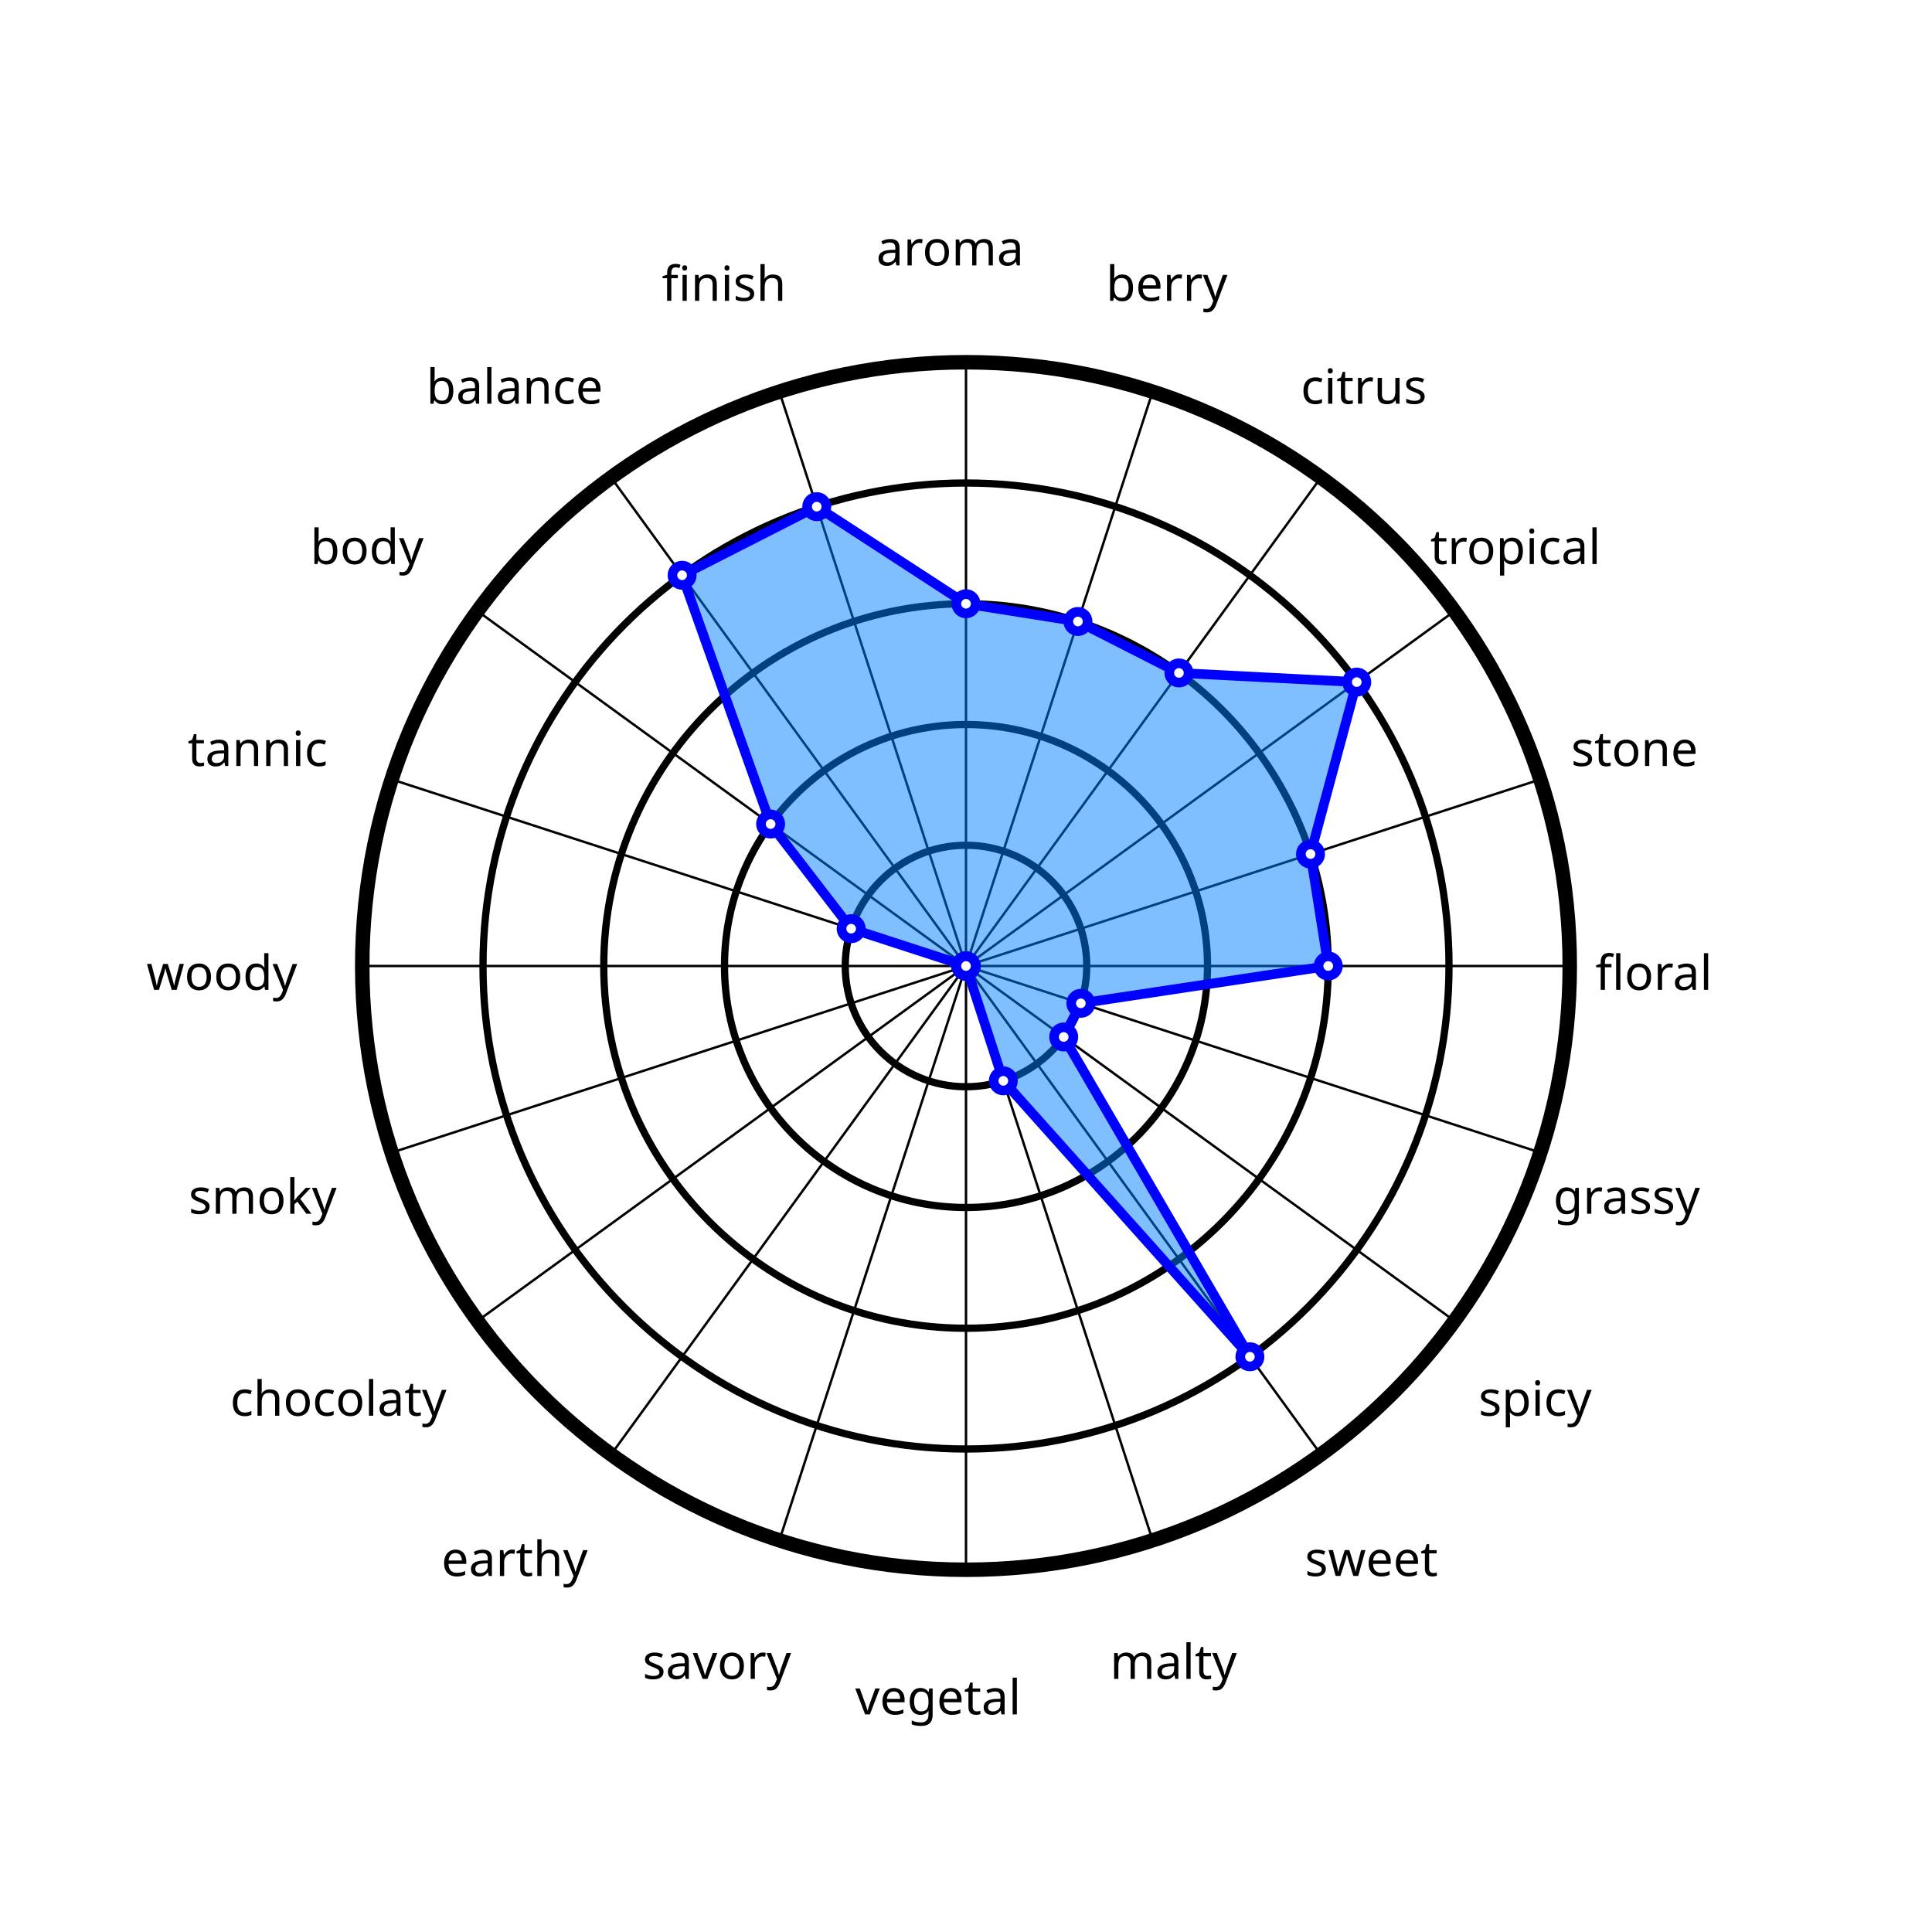
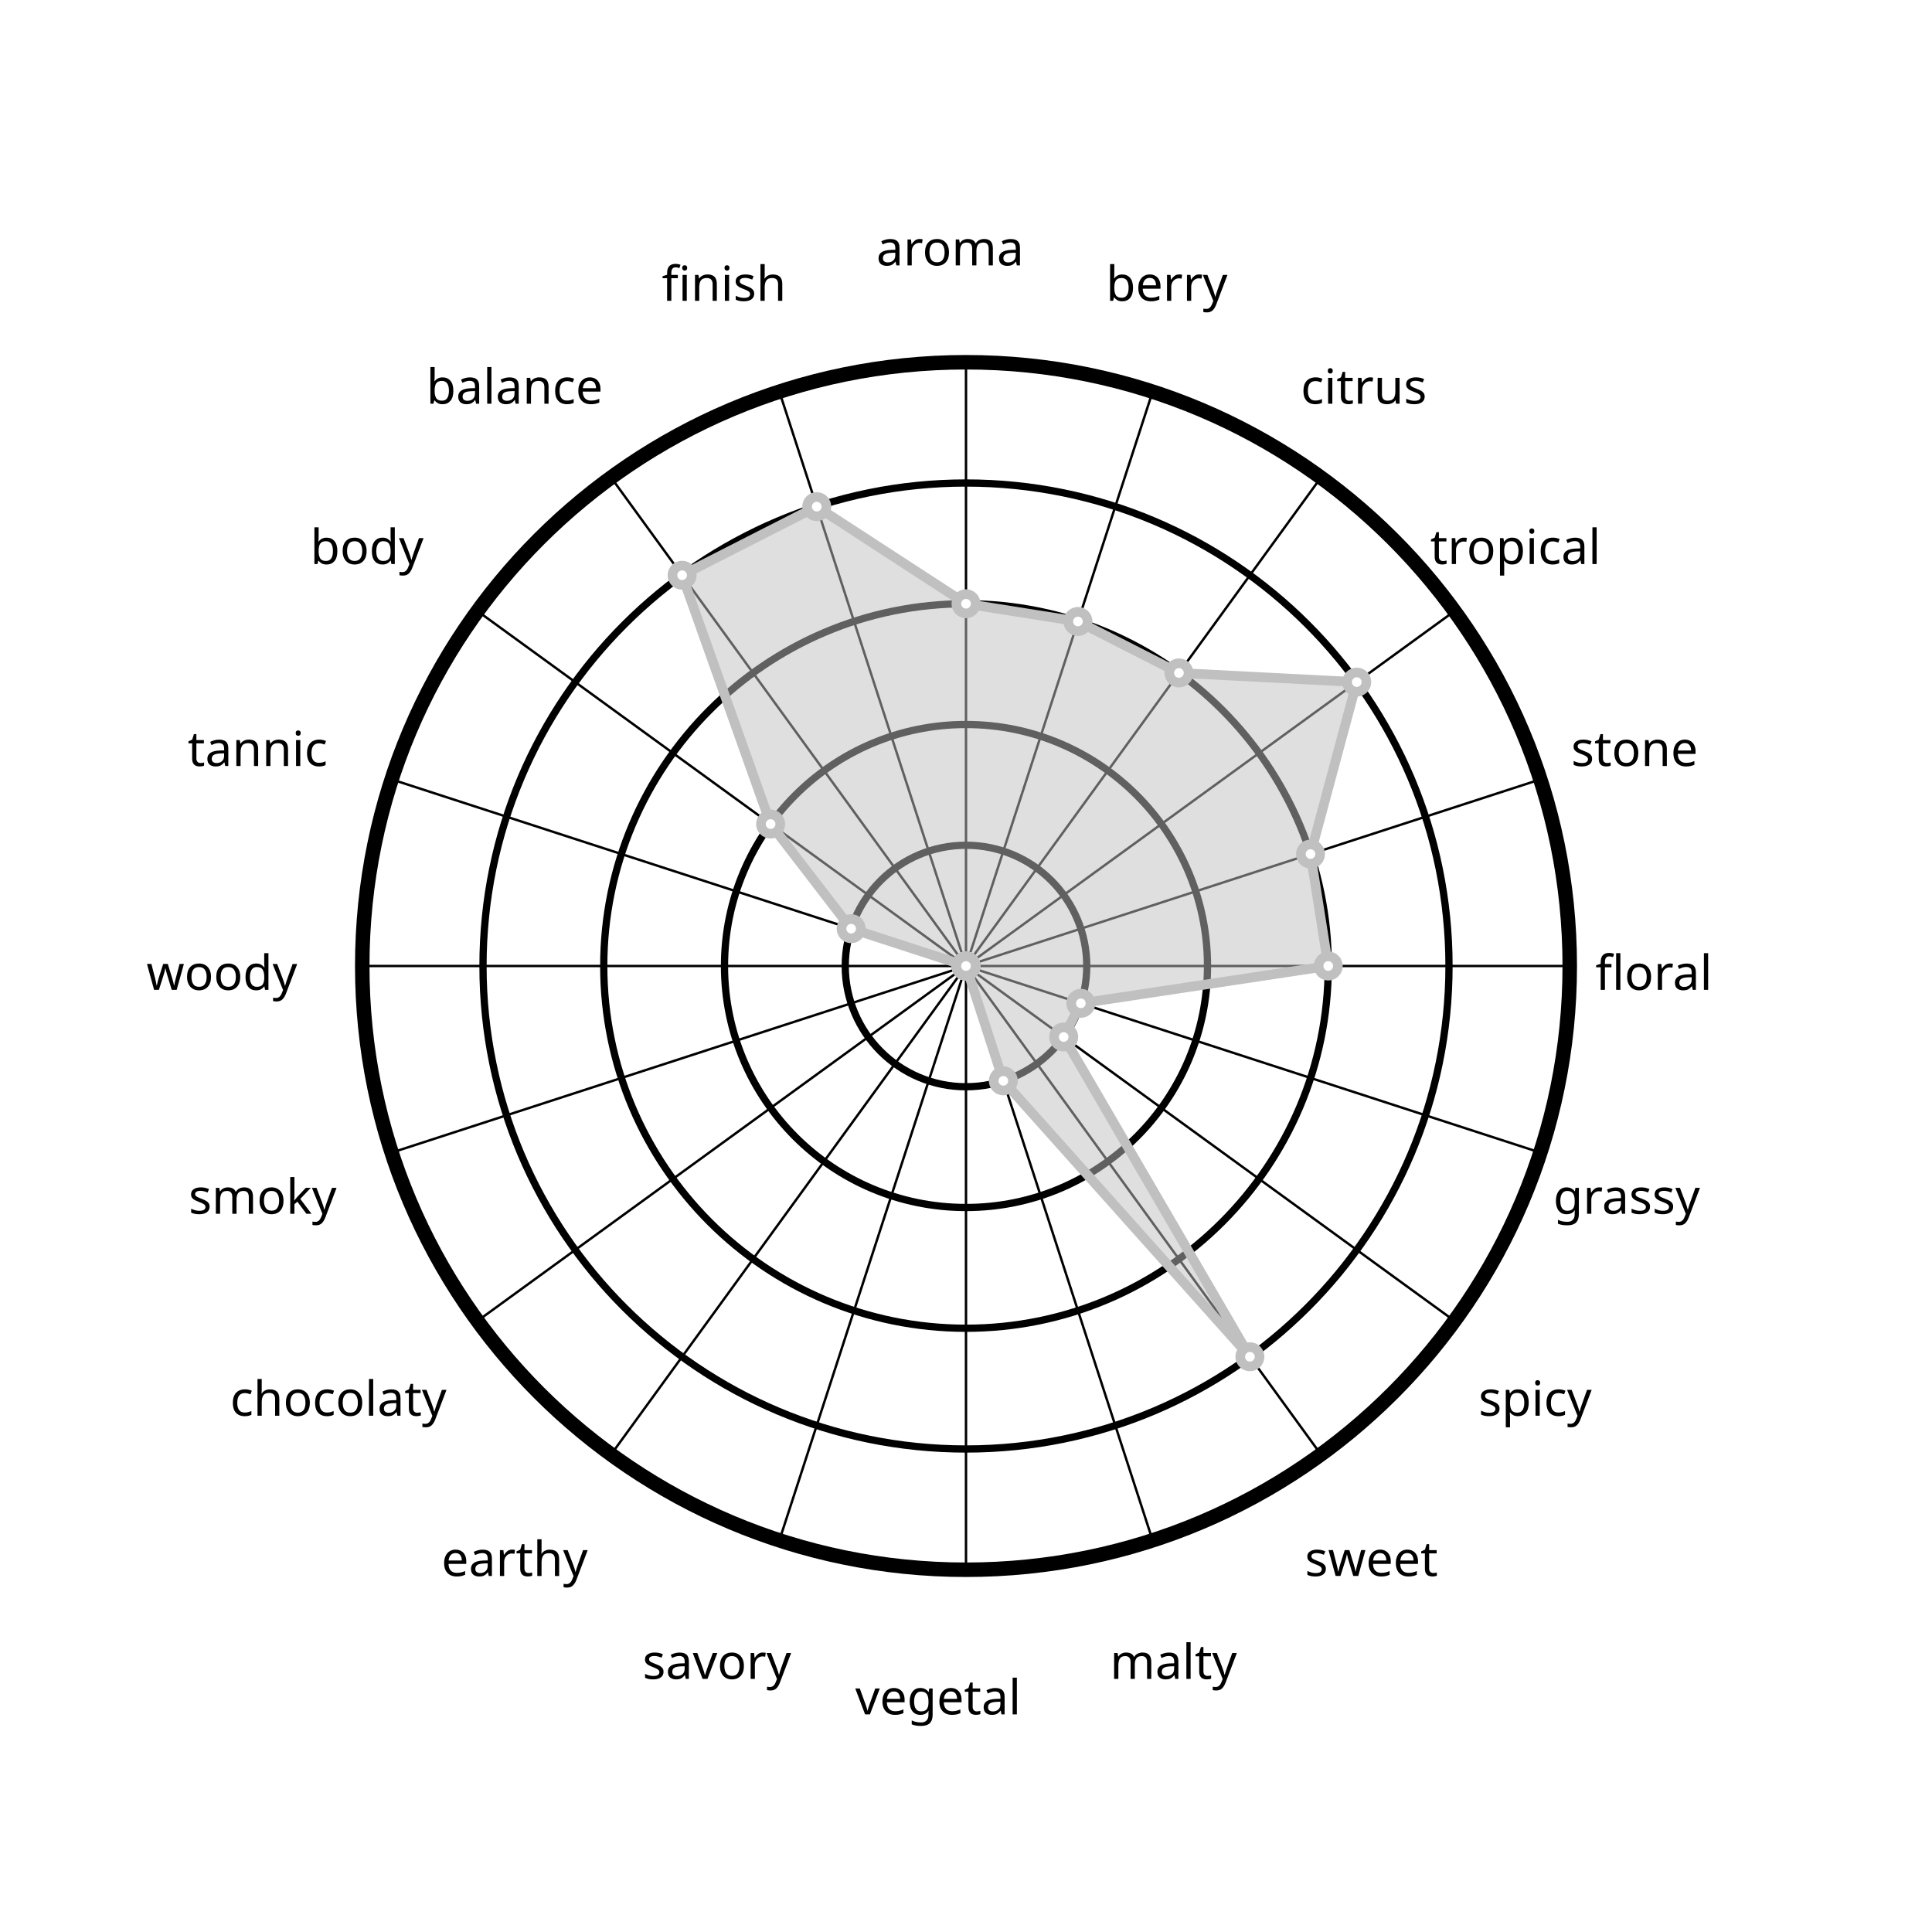
<svg xmlns="http://www.w3.org/2000/svg" id="d3wheel" class="wheel-container__flavor-wheel" viewBox="-400 -400 800 800" version="1.1" baseProfile="full" style="block-size:850px;height:850px;inline-size:850px;perspective-origin:425px 425px;transform-origin:425px 425px;width:850px;">
  <g class="flavor-wheel__ring-grid" style="block-size:auto;height:auto;inline-size:auto;overflow-block:visible;overflow-inline:visible;overflow-x:visible;overflow-y:visible;perspective-origin:400px 400px;transform-origin:0px 0px;width:auto;">
    <circle cx="0" cy="0" r="50" class="ring-grid__circle" style="block-size:auto;fill:none;height:auto;inline-size:auto;overflow-block:visible;overflow-inline:visible;overflow-x:visible;overflow-y:visible;perspective-origin:400px 400px;r:50px;stroke:rgb(0, 0, 0);stroke-width:3px;transform-origin:0px 0px;user-select:none;width:auto;" />
    <circle cx="0" cy="0" r="100" class="ring-grid__circle" style="block-size:auto;fill:none;height:auto;inline-size:auto;overflow-block:visible;overflow-inline:visible;overflow-x:visible;overflow-y:visible;perspective-origin:400px 400px;r:100px;stroke:rgb(0, 0, 0);stroke-width:3px;transform-origin:0px 0px;user-select:none;width:auto;" />
    <circle cx="0" cy="0" r="150" class="ring-grid__circle" style="block-size:auto;fill:none;height:auto;inline-size:auto;overflow-block:visible;overflow-inline:visible;overflow-x:visible;overflow-y:visible;perspective-origin:400px 400px;r:150px;stroke:rgb(0, 0, 0);stroke-width:3px;transform-origin:0px 0px;user-select:none;width:auto;" />
    <circle cx="0" cy="0" r="200" class="ring-grid__circle" style="block-size:auto;fill:none;height:auto;inline-size:auto;overflow-block:visible;overflow-inline:visible;overflow-x:visible;overflow-y:visible;perspective-origin:400px 400px;r:200px;stroke:rgb(0, 0, 0);stroke-width:3px;transform-origin:0px 0px;user-select:none;width:auto;" />
    <circle cx="0" cy="0" r="250" class="ring-grid__circle" style="block-size:auto;fill:none;height:auto;inline-size:auto;overflow-block:visible;overflow-inline:visible;overflow-x:visible;overflow-y:visible;perspective-origin:400px 400px;r:250px;stroke:rgb(0, 0, 0);stroke-width:6px;transform-origin:0px 0px;user-select:none;width:auto;" />
  </g>
  <g class="flavor-wheel__ray-grid" style="block-size:auto;height:auto;inline-size:auto;overflow-block:visible;overflow-inline:visible;overflow-x:visible;overflow-y:visible;perspective-origin:400px 400px;transform-origin:0px 0px;width:auto;">
    <line x1="0" y1="0" x2="250" y2="0" class="ray-grid__ray" style="block-size:auto;height:auto;inline-size:auto;overflow-block:visible;overflow-inline:visible;overflow-x:visible;overflow-y:visible;perspective-origin:400px 400px;stroke:rgb(0, 0, 0);transform-origin:0px 0px;user-select:none;width:auto;" />
    <line x1="0" y1="0" x2="237.764" y2="-77.254" class="ray-grid__ray" style="block-size:auto;height:auto;inline-size:auto;overflow-block:visible;overflow-inline:visible;overflow-x:visible;overflow-y:visible;perspective-origin:400px 400px;stroke:rgb(0, 0, 0);transform-origin:0px 0px;user-select:none;width:auto;" />
    <line x1="0" y1="0" x2="202.254" y2="-146.946" class="ray-grid__ray" style="block-size:auto;height:auto;inline-size:auto;overflow-block:visible;overflow-inline:visible;overflow-x:visible;overflow-y:visible;perspective-origin:400px 400px;stroke:rgb(0, 0, 0);transform-origin:0px 0px;user-select:none;width:auto;" />
    <line x1="0" y1="0" x2="146.946" y2="-202.254" class="ray-grid__ray" style="block-size:auto;height:auto;inline-size:auto;overflow-block:visible;overflow-inline:visible;overflow-x:visible;overflow-y:visible;perspective-origin:400px 400px;stroke:rgb(0, 0, 0);transform-origin:0px 0px;user-select:none;width:auto;" />
    <line x1="0" y1="0" x2="77.254" y2="-237.764" class="ray-grid__ray" style="block-size:auto;height:auto;inline-size:auto;overflow-block:visible;overflow-inline:visible;overflow-x:visible;overflow-y:visible;perspective-origin:400px 400px;stroke:rgb(0, 0, 0);transform-origin:0px 0px;user-select:none;width:auto;" />
    <line x1="0" y1="0" x2="1.5308084989341916e-14" y2="-250" class="ray-grid__ray" style="block-size:auto;height:auto;inline-size:auto;overflow-block:visible;overflow-inline:visible;overflow-x:visible;overflow-y:visible;perspective-origin:400px 400px;stroke:rgb(0, 0, 0);transform-origin:0px 0px;user-select:none;width:auto;" />
    <line x1="0" y1="0" x2="-77.254" y2="-237.764" class="ray-grid__ray" style="block-size:auto;height:auto;inline-size:auto;overflow-block:visible;overflow-inline:visible;overflow-x:visible;overflow-y:visible;perspective-origin:400px 400px;stroke:rgb(0, 0, 0);transform-origin:0px 0px;user-select:none;width:auto;" />
    <line x1="0" y1="0" x2="-146.946" y2="-202.254" class="ray-grid__ray" style="block-size:auto;height:auto;inline-size:auto;overflow-block:visible;overflow-inline:visible;overflow-x:visible;overflow-y:visible;perspective-origin:400px 400px;stroke:rgb(0, 0, 0);transform-origin:0px 0px;user-select:none;width:auto;" />
    <line x1="0" y1="0" x2="-202.254" y2="-146.946" class="ray-grid__ray" style="block-size:auto;height:auto;inline-size:auto;overflow-block:visible;overflow-inline:visible;overflow-x:visible;overflow-y:visible;perspective-origin:400px 400px;stroke:rgb(0, 0, 0);transform-origin:0px 0px;user-select:none;width:auto;" />
    <line x1="0" y1="0" x2="-237.764" y2="-77.254" class="ray-grid__ray" style="block-size:auto;height:auto;inline-size:auto;overflow-block:visible;overflow-inline:visible;overflow-x:visible;overflow-y:visible;perspective-origin:400px 400px;stroke:rgb(0, 0, 0);transform-origin:0px 0px;user-select:none;width:auto;" />
    <line x1="0" y1="0" x2="-250" y2="-3.061616997868383e-14" class="ray-grid__ray" style="block-size:auto;height:auto;inline-size:auto;overflow-block:visible;overflow-inline:visible;overflow-x:visible;overflow-y:visible;perspective-origin:400px 400px;stroke:rgb(0, 0, 0);transform-origin:0px 0px;user-select:none;width:auto;" />
    <line x1="0" y1="0" x2="-237.764" y2="77.254" class="ray-grid__ray" style="block-size:auto;height:auto;inline-size:auto;overflow-block:visible;overflow-inline:visible;overflow-x:visible;overflow-y:visible;perspective-origin:400px 400px;stroke:rgb(0, 0, 0);transform-origin:0px 0px;user-select:none;width:auto;" />
    <line x1="0" y1="0" x2="-202.254" y2="146.946" class="ray-grid__ray" style="block-size:auto;height:auto;inline-size:auto;overflow-block:visible;overflow-inline:visible;overflow-x:visible;overflow-y:visible;perspective-origin:400px 400px;stroke:rgb(0, 0, 0);transform-origin:0px 0px;user-select:none;width:auto;" />
    <line x1="0" y1="0" x2="-146.946" y2="202.254" class="ray-grid__ray" style="block-size:auto;height:auto;inline-size:auto;overflow-block:visible;overflow-inline:visible;overflow-x:visible;overflow-y:visible;perspective-origin:400px 400px;stroke:rgb(0, 0, 0);transform-origin:0px 0px;user-select:none;width:auto;" />
    <line x1="0" y1="0" x2="-77.254" y2="237.764" class="ray-grid__ray" style="block-size:auto;height:auto;inline-size:auto;overflow-block:visible;overflow-inline:visible;overflow-x:visible;overflow-y:visible;perspective-origin:400px 400px;stroke:rgb(0, 0, 0);transform-origin:0px 0px;user-select:none;width:auto;" />
    <line x1="0" y1="0" x2="-4.5924254968025744e-14" y2="250" class="ray-grid__ray" style="block-size:auto;height:auto;inline-size:auto;overflow-block:visible;overflow-inline:visible;overflow-x:visible;overflow-y:visible;perspective-origin:400px 400px;stroke:rgb(0, 0, 0);transform-origin:0px 0px;user-select:none;width:auto;" />
    <line x1="0" y1="0" x2="77.254" y2="237.764" class="ray-grid__ray" style="block-size:auto;height:auto;inline-size:auto;overflow-block:visible;overflow-inline:visible;overflow-x:visible;overflow-y:visible;perspective-origin:400px 400px;stroke:rgb(0, 0, 0);transform-origin:0px 0px;user-select:none;width:auto;" />
    <line x1="0" y1="0" x2="146.946" y2="202.254" class="ray-grid__ray" style="block-size:auto;height:auto;inline-size:auto;overflow-block:visible;overflow-inline:visible;overflow-x:visible;overflow-y:visible;perspective-origin:400px 400px;stroke:rgb(0, 0, 0);transform-origin:0px 0px;user-select:none;width:auto;" />
    <line x1="0" y1="0" x2="202.254" y2="146.946" class="ray-grid__ray" style="block-size:auto;height:auto;inline-size:auto;overflow-block:visible;overflow-inline:visible;overflow-x:visible;overflow-y:visible;perspective-origin:400px 400px;stroke:rgb(0, 0, 0);transform-origin:0px 0px;user-select:none;width:auto;" />
    <line x1="0" y1="0" x2="237.764" y2="77.254" class="ray-grid__ray" style="block-size:auto;height:auto;inline-size:auto;overflow-block:visible;overflow-inline:visible;overflow-x:visible;overflow-y:visible;perspective-origin:400px 400px;stroke:rgb(0, 0, 0);transform-origin:0px 0px;user-select:none;width:auto;" />
  </g>
  <g class="flavor-wheel__flavor-labels" style="block-size:auto;height:auto;inline-size:auto;overflow-block:visible;overflow-inline:visible;overflow-x:visible;overflow-y:visible;perspective-origin:400px 400px;transform-origin:0px 0px;width:auto;">
    <text class="flavor-labels__label" x="260.627" y="-10.118" style="block-size:auto;font-family:sans-serif;font-size:20px;height:auto;inline-size:auto;overflow-block:visible;overflow-inline:visible;overflow-x:visible;overflow-y:visible;perspective-origin:400px 400px;text-transform:uppercase;transform-origin:0px 0px;width:auto;">
      <tspan class="label__line" x="260.627" dy="1em" style="block-size:auto;font-family:sans-serif;font-size:20px;height:auto;inline-size:auto;overflow-block:visible;overflow-inline:visible;overflow-x:visible;overflow-y:visible;perspective-origin:41.333px 10.75px;text-transform:uppercase;transform-origin:0px 0px;width:auto;">floral</tspan>
    </text>
    <text class="flavor-labels__label" x="250.572" y="-102.823" style="block-size:auto;font-family:sans-serif;font-size:20px;height:auto;inline-size:auto;overflow-block:visible;overflow-inline:visible;overflow-x:visible;overflow-y:visible;perspective-origin:400px 400px;text-transform:uppercase;transform-origin:0px 0px;width:auto;">
      <tspan class="label__line" x="250.572" dy="1em" style="block-size:auto;font-family:sans-serif;font-size:20px;height:auto;inline-size:auto;overflow-block:visible;overflow-inline:visible;overflow-x:visible;overflow-y:visible;perspective-origin:36.417px 10.75px;text-transform:uppercase;transform-origin:0px 0px;width:auto;">stone</tspan>
    </text>
    <text class="flavor-labels__label" x="192.227" y="-186.453" style="block-size:auto;font-family:sans-serif;font-size:20px;height:auto;inline-size:auto;overflow-block:visible;overflow-inline:visible;overflow-x:visible;overflow-y:visible;perspective-origin:400px 400px;text-transform:uppercase;transform-origin:0px 0px;width:auto;">
      <tspan class="label__line" x="192.227" dy="1em" style="block-size:auto;font-family:sans-serif;font-size:20px;height:auto;inline-size:auto;overflow-block:visible;overflow-inline:visible;overflow-x:visible;overflow-y:visible;perspective-origin:53.133px 10.75px;text-transform:uppercase;transform-origin:0px 0px;width:auto;">tropical</tspan>
    </text>
    <text class="flavor-labels__label" x="138.641" y="-252.823" style="block-size:auto;font-family:sans-serif;font-size:20px;height:auto;inline-size:auto;overflow-block:visible;overflow-inline:visible;overflow-x:visible;overflow-y:visible;perspective-origin:400px 400px;text-transform:uppercase;transform-origin:0px 0px;width:auto;">
      <tspan class="label__line" x="138.641" dy="1em" style="block-size:auto;font-family:sans-serif;font-size:20px;height:auto;inline-size:auto;overflow-block:visible;overflow-inline:visible;overflow-x:visible;overflow-y:visible;perspective-origin:39.55px 10.75px;text-transform:uppercase;transform-origin:0px 0px;width:auto;">citrus</tspan>
    </text>
    <text class="flavor-labels__label" x="57.96" y="-295.435" style="block-size:auto;font-family:sans-serif;font-size:20px;height:auto;inline-size:auto;overflow-block:visible;overflow-inline:visible;overflow-x:visible;overflow-y:visible;perspective-origin:400px 400px;text-transform:uppercase;transform-origin:0px 0px;width:auto;">
      <tspan class="label__line" x="57.96" dy="1em" style="block-size:auto;font-family:sans-serif;font-size:20px;height:auto;inline-size:auto;overflow-block:visible;overflow-inline:visible;overflow-x:visible;overflow-y:visible;perspective-origin:36.417px 10.75px;text-transform:uppercase;transform-origin:0px 0px;width:auto;">berry</tspan>
    </text>
    <text class="flavor-labels__label" x="-37.137" y="-310.118" style="block-size:auto;font-family:sans-serif;font-size:20px;height:auto;inline-size:auto;overflow-block:visible;overflow-inline:visible;overflow-x:visible;overflow-y:visible;perspective-origin:400px 400px;text-transform:uppercase;transform-origin:0px 0px;width:auto;">
      <tspan class="label__line" x="-37.137" dy="1em" style="block-size:auto;font-family:sans-serif;font-size:20px;height:auto;inline-size:auto;overflow-block:visible;overflow-inline:visible;overflow-x:visible;overflow-y:visible;perspective-origin:38.958px 10.75px;text-transform:uppercase;transform-origin:0px 0px;width:auto;">aroma</tspan>
    </text>
    <text class="flavor-labels__label" x="-125.952" y="-295.435" style="block-size:auto;font-family:sans-serif;font-size:20px;height:auto;inline-size:auto;overflow-block:visible;overflow-inline:visible;overflow-x:visible;overflow-y:visible;perspective-origin:400px 400px;text-transform:uppercase;transform-origin:0px 0px;width:auto;">
      <tspan class="label__line" x="-125.952" dy="1em" style="block-size:auto;font-family:sans-serif;font-size:20px;height:auto;inline-size:auto;overflow-block:visible;overflow-inline:visible;overflow-x:visible;overflow-y:visible;perspective-origin:34.825px 10.75px;text-transform:uppercase;transform-origin:0px 0px;width:auto;">finish</tspan>
    </text>
    <text class="flavor-labels__label" x="-223.481" y="-252.823" style="block-size:auto;font-family:sans-serif;font-size:20px;height:auto;inline-size:auto;overflow-block:visible;overflow-inline:visible;overflow-x:visible;overflow-y:visible;perspective-origin:400px 400px;text-transform:uppercase;transform-origin:0px 0px;width:auto;">
      <tspan class="label__line" x="-223.481" dy="1em" style="block-size:auto;font-family:sans-serif;font-size:20px;height:auto;inline-size:auto;overflow-block:visible;overflow-inline:visible;overflow-x:visible;overflow-y:visible;perspective-origin:49.592px 10.75px;text-transform:uppercase;transform-origin:0px 0px;width:auto;">balance</tspan>
    </text>
    <text class="flavor-labels__label" x="-271.513" y="-186.453" style="block-size:auto;font-family:sans-serif;font-size:20px;height:auto;inline-size:auto;overflow-block:visible;overflow-inline:visible;overflow-x:visible;overflow-y:visible;perspective-origin:400px 400px;text-transform:uppercase;transform-origin:0px 0px;width:auto;">
      <tspan class="label__line" x="-271.513" dy="1em" style="block-size:auto;font-family:sans-serif;font-size:20px;height:auto;inline-size:auto;overflow-block:visible;overflow-inline:visible;overflow-x:visible;overflow-y:visible;perspective-origin:30.108px 10.75px;text-transform:uppercase;transform-origin:0px 0px;width:auto;">body</tspan>
    </text>
    <text class="flavor-labels__label" x="-322.274" y="-102.823" style="block-size:auto;font-family:sans-serif;font-size:20px;height:auto;inline-size:auto;overflow-block:visible;overflow-inline:visible;overflow-x:visible;overflow-y:visible;perspective-origin:400px 400px;text-transform:uppercase;transform-origin:0px 0px;width:auto;">
      <tspan class="label__line" x="-322.274" dy="1em" style="block-size:auto;font-family:sans-serif;font-size:20px;height:auto;inline-size:auto;overflow-block:visible;overflow-inline:visible;overflow-x:visible;overflow-y:visible;perspective-origin:38.767px 10.75px;text-transform:uppercase;transform-origin:0px 0px;width:auto;">tannic</tspan>
    </text>
    <text class="flavor-labels__label" x="-339.357" y="-10.118" style="block-size:auto;font-family:sans-serif;font-size:20px;height:auto;inline-size:auto;overflow-block:visible;overflow-inline:visible;overflow-x:visible;overflow-y:visible;perspective-origin:400px 400px;text-transform:uppercase;transform-origin:0px 0px;width:auto;">
      <tspan class="label__line" x="-339.357" dy="1em" style="block-size:auto;font-family:sans-serif;font-size:20px;height:auto;inline-size:auto;overflow-block:visible;overflow-inline:visible;overflow-x:visible;overflow-y:visible;perspective-origin:41.317px 10.75px;text-transform:uppercase;transform-origin:0px 0px;width:auto;">woody</tspan>
    </text>
    <text class="flavor-labels__label" x="-321.897" y="82.587" style="block-size:auto;font-family:sans-serif;font-size:20px;height:auto;inline-size:auto;overflow-block:visible;overflow-inline:visible;overflow-x:visible;overflow-y:visible;perspective-origin:400px 400px;text-transform:uppercase;transform-origin:0px 0px;width:auto;">
      <tspan class="label__line" x="-321.897" dy="1em" style="block-size:auto;font-family:sans-serif;font-size:20px;height:auto;inline-size:auto;overflow-block:visible;overflow-inline:visible;overflow-x:visible;overflow-y:visible;perspective-origin:38.367px 10.75px;text-transform:uppercase;transform-origin:0px 0px;width:auto;">smoky</tspan>
    </text>
    <text class="flavor-labels__label" x="-304.674" y="166.218" style="block-size:auto;font-family:sans-serif;font-size:20px;height:auto;inline-size:auto;overflow-block:visible;overflow-inline:visible;overflow-x:visible;overflow-y:visible;perspective-origin:400px 400px;text-transform:uppercase;transform-origin:0px 0px;width:auto;">
      <tspan class="label__line" x="-304.674" dy="1em" style="block-size:auto;font-family:sans-serif;font-size:20px;height:auto;inline-size:auto;overflow-block:visible;overflow-inline:visible;overflow-x:visible;overflow-y:visible;perspective-origin:65.342px 10.75px;text-transform:uppercase;transform-origin:0px 0px;width:auto;">chocolaty</tspan>
    </text>
    <text class="flavor-labels__label" x="-217.19" y="232.587" style="block-size:auto;font-family:sans-serif;font-size:20px;height:auto;inline-size:auto;overflow-block:visible;overflow-inline:visible;overflow-x:visible;overflow-y:visible;perspective-origin:400px 400px;text-transform:uppercase;transform-origin:0px 0px;width:auto;">
      <tspan class="label__line" x="-217.19" dy="1em" style="block-size:auto;font-family:sans-serif;font-size:20px;height:auto;inline-size:auto;overflow-block:visible;overflow-inline:visible;overflow-x:visible;overflow-y:visible;perspective-origin:42.908px 10.75px;text-transform:uppercase;transform-origin:0px 0px;width:auto;">earthy</tspan>
    </text>
    <text class="flavor-labels__label" x="-133.936" y="275.199" style="block-size:auto;font-family:sans-serif;font-size:20px;height:auto;inline-size:auto;overflow-block:visible;overflow-inline:visible;overflow-x:visible;overflow-y:visible;perspective-origin:400px 400px;text-transform:uppercase;transform-origin:0px 0px;width:auto;">
      <tspan class="label__line" x="-133.936" dy="1em" style="block-size:auto;font-family:sans-serif;font-size:20px;height:auto;inline-size:auto;overflow-block:visible;overflow-inline:visible;overflow-x:visible;overflow-y:visible;perspective-origin:43.308px 10.75px;text-transform:uppercase;transform-origin:0px 0px;width:auto;">savory</tspan>
    </text>
    <text class="flavor-labels__label" x="-45.851" y="289.882" style="block-size:auto;font-family:sans-serif;font-size:20px;height:auto;inline-size:auto;overflow-block:visible;overflow-inline:visible;overflow-x:visible;overflow-y:visible;perspective-origin:400px 400px;text-transform:uppercase;transform-origin:0px 0px;width:auto;">
      <tspan class="label__line" x="-45.851" dy="1em" style="block-size:auto;font-family:sans-serif;font-size:20px;height:auto;inline-size:auto;overflow-block:visible;overflow-inline:visible;overflow-x:visible;overflow-y:visible;perspective-origin:48.217px 10.75px;text-transform:uppercase;transform-origin:0px 0px;width:auto;">vegetal</tspan>
    </text>
    <text class="flavor-labels__label" x="59.638" y="275.199" style="block-size:auto;font-family:sans-serif;font-size:20px;height:auto;inline-size:auto;overflow-block:visible;overflow-inline:visible;overflow-x:visible;overflow-y:visible;perspective-origin:400px 400px;text-transform:uppercase;transform-origin:0px 0px;width:auto;">
      <tspan class="label__line" x="59.638" dy="1em" style="block-size:auto;font-family:sans-serif;font-size:20px;height:auto;inline-size:auto;overflow-block:visible;overflow-inline:visible;overflow-x:visible;overflow-y:visible;perspective-origin:34.633px 10.75px;text-transform:uppercase;transform-origin:0px 0px;width:auto;">malty</tspan>
    </text>
    <text class="flavor-labels__label" x="140.32" y="232.587" style="block-size:auto;font-family:sans-serif;font-size:20px;height:auto;inline-size:auto;overflow-block:visible;overflow-inline:visible;overflow-x:visible;overflow-y:visible;perspective-origin:400px 400px;text-transform:uppercase;transform-origin:0px 0px;width:auto;">
      <tspan class="label__line" x="140.32" dy="1em" style="block-size:auto;font-family:sans-serif;font-size:20px;height:auto;inline-size:auto;overflow-block:visible;overflow-inline:visible;overflow-x:visible;overflow-y:visible;perspective-origin:37.767px 10.75px;text-transform:uppercase;transform-origin:0px 0px;width:auto;">sweet</tspan>
    </text>
    <text class="flavor-labels__label" x="212.235" y="166.218" style="block-size:auto;font-family:sans-serif;font-size:20px;height:auto;inline-size:auto;overflow-block:visible;overflow-inline:visible;overflow-x:visible;overflow-y:visible;perspective-origin:400px 400px;text-transform:uppercase;transform-origin:0px 0px;width:auto;">
      <tspan class="label__line" x="212.235" dy="1em" style="block-size:auto;font-family:sans-serif;font-size:20px;height:auto;inline-size:auto;overflow-block:visible;overflow-inline:visible;overflow-x:visible;overflow-y:visible;perspective-origin:31.875px 10.75px;text-transform:uppercase;transform-origin:0px 0px;width:auto;">spicy</tspan>
    </text>
    <text class="flavor-labels__label" x="243.176" y="82.587" style="block-size:auto;font-family:sans-serif;font-size:20px;height:auto;inline-size:auto;overflow-block:visible;overflow-inline:visible;overflow-x:visible;overflow-y:visible;perspective-origin:400px 400px;text-transform:uppercase;transform-origin:0px 0px;width:auto;">
      <tspan class="label__line" x="243.176" dy="1em" style="block-size:auto;font-family:sans-serif;font-size:20px;height:auto;inline-size:auto;overflow-block:visible;overflow-inline:visible;overflow-x:visible;overflow-y:visible;perspective-origin:44.275px 10.75px;text-transform:uppercase;transform-origin:0px 0px;width:auto;">grassy</tspan>
    </text>
  </g>
  <g class="flavor-wheel__data-polyline" style="block-size:auto;height:auto;inline-size:auto;overflow-block:visible;overflow-inline:visible;overflow-x:visible;overflow-y:visible;perspective-origin:400px 400px;transform-origin:0px 0px;width:auto;">
-     <path class="data-polyline__path" d="M150,0L142.658,-46.353L161.803,-117.557L88.168,-121.353L46.353,-142.658L9.184850993605149e-15,-150L-61.803,-190.211L-117.557,-161.803L-80.902,-58.779L-47.553,-15.451L0,0L0,0L0,0L0,0L0,0L0,0L15.451,47.553L117.557,161.803L40.451,29.389L47.553,15.451L150,0" style="block-size:auto;d:path(&quot;M 150 0 L 142.658 -46.353 L 161.803 -117.557 L 88.168 -121.353 L 46.353 -142.658 L 9.18485e-15 -150 L -61.803 -190.211 L -117.557 -161.803 L -80.902 -58.779 L -47.553 -15.451 L 0 0 L 0 0 L 0 0 L 0 0 L 0 0 L 0 0 L 15.451 47.553 L 117.557 161.803 L 40.451 29.389 L 47.553 15.451 L 150 0&quot;);fill:rgba(0, 128, 255, 0.5);height:auto;inline-size:auto;overflow-block:visible;overflow-inline:visible;overflow-x:visible;overflow-y:visible;perspective-origin:400px 400px;stroke:rgb(0, 0, 255);stroke-width:4px;transform-origin:0px 0px;user-select:none;width:auto;" />
+     <path class="data-polyline__path" d="M150,0L142.658,-46.353L161.803,-117.557L88.168,-121.353L46.353,-142.658L9.184850993605149e-15,-150L-61.803,-190.211L-117.557,-161.803L-80.902,-58.779L-47.553,-15.451L0,0L0,0L0,0L0,0L0,0L0,0L15.451,47.553L117.557,161.803L40.451,29.389L47.553,15.451L150,0" style="block-size:auto;d:path(&quot;M 150 0 L 142.658 -46.353 L 161.803 -117.557 L 88.168 -121.353 L 46.353 -142.658 L 9.18485e-15 -150 L -61.803 -190.211 L -117.557 -161.803 L -80.902 -58.779 L -47.553 -15.451 L 0 0 L 0 0 L 0 0 L 0 0 L 0 0 L 0 0 L 15.451 47.553 L 117.557 161.803 L 40.451 29.389 L 47.553 15.451 L 150 0&quot;);fill:rgba(192, 192, 192, 0.5);height:auto;inline-size:auto;overflow-block:visible;overflow-inline:visible;overflow-x:visible;overflow-y:visible;perspective-origin:400px 400px;stroke:rgb(192, 192, 192);stroke-width:4px;transform-origin:0px 0px;user-select:none;width:auto;" />
  </g>
  <g class="flavor-wheel__data-points" style="block-size:auto;height:auto;inline-size:auto;overflow-block:visible;overflow-inline:visible;overflow-x:visible;overflow-y:visible;perspective-origin:400px 400px;transform-origin:0px 0px;width:auto;">
    <g class="data-points__point-group" style="block-size:auto;height:auto;inline-size:auto;overflow-block:visible;overflow-inline:visible;overflow-x:visible;overflow-y:visible;perspective-origin:400px 400px;transform-origin:0px 0px;width:auto;">
-       <circle class="data-points__point" r="4" cx="150" cy="0" style="block-size:auto;cx:150px;fill:rgb(255, 255, 255);height:auto;inline-size:auto;overflow-block:visible;overflow-inline:visible;overflow-x:visible;overflow-y:visible;perspective-origin:400px 400px;r:4px;stroke:rgb(0, 0, 255);stroke-width:4px;transform-origin:0px 0px;user-select:none;width:auto;" />
-       <circle class="data-points__point" r="4" cx="142.658" cy="-46.353" style="block-size:auto;cx:142.658px;cy:-46.353px;fill:rgb(255, 255, 255);height:auto;inline-size:auto;overflow-block:visible;overflow-inline:visible;overflow-x:visible;overflow-y:visible;perspective-origin:400px 400px;r:4px;stroke:rgb(0, 0, 255);stroke-width:4px;transform-origin:0px 0px;user-select:none;width:auto;" />
-       <circle class="data-points__point" r="4" cx="161.803" cy="-117.557" style="block-size:auto;cx:161.803px;cy:-117.557px;fill:rgb(255, 255, 255);height:auto;inline-size:auto;overflow-block:visible;overflow-inline:visible;overflow-x:visible;overflow-y:visible;perspective-origin:400px 400px;r:4px;stroke:rgb(0, 0, 255);stroke-width:4px;transform-origin:0px 0px;user-select:none;width:auto;" />
-       <circle class="data-points__point" r="4" cx="88.168" cy="-121.353" style="block-size:auto;cx:88.168px;cy:-121.353px;fill:rgb(255, 255, 255);height:auto;inline-size:auto;overflow-block:visible;overflow-inline:visible;overflow-x:visible;overflow-y:visible;perspective-origin:400px 400px;r:4px;stroke:rgb(0, 0, 255);stroke-width:4px;transform-origin:0px 0px;user-select:none;width:auto;" />
-       <circle class="data-points__point" r="4" cx="46.353" cy="-142.658" style="block-size:auto;cx:46.353px;cy:-142.658px;fill:rgb(255, 255, 255);height:auto;inline-size:auto;overflow-block:visible;overflow-inline:visible;overflow-x:visible;overflow-y:visible;perspective-origin:400px 400px;r:4px;stroke:rgb(0, 0, 255);stroke-width:4px;transform-origin:0px 0px;user-select:none;width:auto;" />
-       <circle class="data-points__point" r="4" cx="9.184850993605149e-15" cy="-150" style="block-size:auto;cx:9.18485e-15px;cy:-150px;fill:rgb(255, 255, 255);height:auto;inline-size:auto;overflow-block:visible;overflow-inline:visible;overflow-x:visible;overflow-y:visible;perspective-origin:400px 400px;r:4px;stroke:rgb(0, 0, 255);stroke-width:4px;transform-origin:0px 0px;user-select:none;width:auto;" />
-       <circle class="data-points__point" r="4" cx="-61.803" cy="-190.211" style="block-size:auto;cx:-61.803px;cy:-190.211px;fill:rgb(255, 255, 255);height:auto;inline-size:auto;overflow-block:visible;overflow-inline:visible;overflow-x:visible;overflow-y:visible;perspective-origin:400px 400px;r:4px;stroke:rgb(0, 0, 255);stroke-width:4px;transform-origin:0px 0px;user-select:none;width:auto;" />
-       <circle class="data-points__point" r="4" cx="-117.557" cy="-161.803" style="block-size:auto;cx:-117.557px;cy:-161.803px;fill:rgb(255, 255, 255);height:auto;inline-size:auto;overflow-block:visible;overflow-inline:visible;overflow-x:visible;overflow-y:visible;perspective-origin:400px 400px;r:4px;stroke:rgb(0, 0, 255);stroke-width:4px;transform-origin:0px 0px;user-select:none;width:auto;" />
-       <circle class="data-points__point" r="4" cx="-80.902" cy="-58.779" style="block-size:auto;cx:-80.902px;cy:-58.779px;fill:rgb(255, 255, 255);height:auto;inline-size:auto;overflow-block:visible;overflow-inline:visible;overflow-x:visible;overflow-y:visible;perspective-origin:400px 400px;r:4px;stroke:rgb(0, 0, 255);stroke-width:4px;transform-origin:0px 0px;user-select:none;width:auto;" />
-       <circle class="data-points__point" r="4" cx="-47.553" cy="-15.451" style="block-size:auto;cx:-47.553px;cy:-15.451px;fill:rgb(255, 255, 255);height:auto;inline-size:auto;overflow-block:visible;overflow-inline:visible;overflow-x:visible;overflow-y:visible;perspective-origin:400px 400px;r:4px;stroke:rgb(0, 0, 255);stroke-width:4px;transform-origin:0px 0px;user-select:none;width:auto;" />
-       <circle class="data-points__point" r="4" cx="0" cy="0" style="block-size:auto;fill:rgb(255, 255, 255);height:auto;inline-size:auto;overflow-block:visible;overflow-inline:visible;overflow-x:visible;overflow-y:visible;perspective-origin:400px 400px;r:4px;stroke:rgb(0, 0, 255);stroke-width:4px;transform-origin:0px 0px;user-select:none;width:auto;" />
-       <circle class="data-points__point" r="4" cx="0" cy="0" style="block-size:auto;fill:rgb(255, 255, 255);height:auto;inline-size:auto;overflow-block:visible;overflow-inline:visible;overflow-x:visible;overflow-y:visible;perspective-origin:400px 400px;r:4px;stroke:rgb(0, 0, 255);stroke-width:4px;transform-origin:0px 0px;user-select:none;width:auto;" />
-       <circle class="data-points__point" r="4" cx="0" cy="0" style="block-size:auto;fill:rgb(255, 255, 255);height:auto;inline-size:auto;overflow-block:visible;overflow-inline:visible;overflow-x:visible;overflow-y:visible;perspective-origin:400px 400px;r:4px;stroke:rgb(0, 0, 255);stroke-width:4px;transform-origin:0px 0px;user-select:none;width:auto;" />
-       <circle class="data-points__point" r="4" cx="0" cy="0" style="block-size:auto;fill:rgb(255, 255, 255);height:auto;inline-size:auto;overflow-block:visible;overflow-inline:visible;overflow-x:visible;overflow-y:visible;perspective-origin:400px 400px;r:4px;stroke:rgb(0, 0, 255);stroke-width:4px;transform-origin:0px 0px;user-select:none;width:auto;" />
-       <circle class="data-points__point" r="4" cx="0" cy="0" style="block-size:auto;fill:rgb(255, 255, 255);height:auto;inline-size:auto;overflow-block:visible;overflow-inline:visible;overflow-x:visible;overflow-y:visible;perspective-origin:400px 400px;r:4px;stroke:rgb(0, 0, 255);stroke-width:4px;transform-origin:0px 0px;user-select:none;width:auto;" />
-       <circle class="data-points__point" r="4" cx="0" cy="0" style="block-size:auto;fill:rgb(255, 255, 255);height:auto;inline-size:auto;overflow-block:visible;overflow-inline:visible;overflow-x:visible;overflow-y:visible;perspective-origin:400px 400px;r:4px;stroke:rgb(0, 0, 255);stroke-width:4px;transform-origin:0px 0px;user-select:none;width:auto;" />
-       <circle class="data-points__point" r="4" cx="15.451" cy="47.553" style="block-size:auto;cx:15.451px;cy:47.553px;fill:rgb(255, 255, 255);height:auto;inline-size:auto;overflow-block:visible;overflow-inline:visible;overflow-x:visible;overflow-y:visible;perspective-origin:400px 400px;r:4px;stroke:rgb(0, 0, 255);stroke-width:4px;transform-origin:0px 0px;user-select:none;width:auto;" />
-       <circle class="data-points__point" r="4" cx="117.557" cy="161.803" style="block-size:auto;cx:117.557px;cy:161.803px;fill:rgb(255, 255, 255);height:auto;inline-size:auto;overflow-block:visible;overflow-inline:visible;overflow-x:visible;overflow-y:visible;perspective-origin:400px 400px;r:4px;stroke:rgb(0, 0, 255);stroke-width:4px;transform-origin:0px 0px;user-select:none;width:auto;" />
-       <circle class="data-points__point" r="4" cx="40.451" cy="29.389" style="block-size:auto;cx:40.451px;cy:29.389px;fill:rgb(255, 255, 255);height:auto;inline-size:auto;overflow-block:visible;overflow-inline:visible;overflow-x:visible;overflow-y:visible;perspective-origin:400px 400px;r:4px;stroke:rgb(0, 0, 255);stroke-width:4px;transform-origin:0px 0px;user-select:none;width:auto;" />
-       <circle class="data-points__point" r="4" cx="47.553" cy="15.451" style="block-size:auto;cx:47.553px;cy:15.451px;fill:rgb(255, 255, 255);height:auto;inline-size:auto;overflow-block:visible;overflow-inline:visible;overflow-x:visible;overflow-y:visible;perspective-origin:400px 400px;r:4px;stroke:rgb(0, 0, 255);stroke-width:4px;transform-origin:0px 0px;user-select:none;width:auto;" />
+       <circle class="data-points__point" r="4" cx="150" cy="0" style="block-size:auto;cx:150px;fill:rgb(255, 255, 255);height:auto;inline-size:auto;overflow-block:visible;overflow-inline:visible;overflow-x:visible;overflow-y:visible;perspective-origin:400px 400px;r:4px;stroke:rgb(192, 192, 192);stroke-width:4px;transform-origin:0px 0px;user-select:none;width:auto;" />
+       <circle class="data-points__point" r="4" cx="142.658" cy="-46.353" style="block-size:auto;cx:142.658px;cy:-46.353px;fill:rgb(255, 255, 255);height:auto;inline-size:auto;overflow-block:visible;overflow-inline:visible;overflow-x:visible;overflow-y:visible;perspective-origin:400px 400px;r:4px;stroke:rgb(192, 192, 192);stroke-width:4px;transform-origin:0px 0px;user-select:none;width:auto;" />
+       <circle class="data-points__point" r="4" cx="161.803" cy="-117.557" style="block-size:auto;cx:161.803px;cy:-117.557px;fill:rgb(255, 255, 255);height:auto;inline-size:auto;overflow-block:visible;overflow-inline:visible;overflow-x:visible;overflow-y:visible;perspective-origin:400px 400px;r:4px;stroke:rgb(192, 192, 192);stroke-width:4px;transform-origin:0px 0px;user-select:none;width:auto;" />
+       <circle class="data-points__point" r="4" cx="88.168" cy="-121.353" style="block-size:auto;cx:88.168px;cy:-121.353px;fill:rgb(255, 255, 255);height:auto;inline-size:auto;overflow-block:visible;overflow-inline:visible;overflow-x:visible;overflow-y:visible;perspective-origin:400px 400px;r:4px;stroke:rgb(192, 192, 192);stroke-width:4px;transform-origin:0px 0px;user-select:none;width:auto;" />
+       <circle class="data-points__point" r="4" cx="46.353" cy="-142.658" style="block-size:auto;cx:46.353px;cy:-142.658px;fill:rgb(255, 255, 255);height:auto;inline-size:auto;overflow-block:visible;overflow-inline:visible;overflow-x:visible;overflow-y:visible;perspective-origin:400px 400px;r:4px;stroke:rgb(192, 192, 192);stroke-width:4px;transform-origin:0px 0px;user-select:none;width:auto;" />
+       <circle class="data-points__point" r="4" cx="9.184850993605149e-15" cy="-150" style="block-size:auto;cx:9.18485e-15px;cy:-150px;fill:rgb(255, 255, 255);height:auto;inline-size:auto;overflow-block:visible;overflow-inline:visible;overflow-x:visible;overflow-y:visible;perspective-origin:400px 400px;r:4px;stroke:rgb(192, 192, 192);stroke-width:4px;transform-origin:0px 0px;user-select:none;width:auto;" />
+       <circle class="data-points__point" r="4" cx="-61.803" cy="-190.211" style="block-size:auto;cx:-61.803px;cy:-190.211px;fill:rgb(255, 255, 255);height:auto;inline-size:auto;overflow-block:visible;overflow-inline:visible;overflow-x:visible;overflow-y:visible;perspective-origin:400px 400px;r:4px;stroke:rgb(192, 192, 192);stroke-width:4px;transform-origin:0px 0px;user-select:none;width:auto;" />
+       <circle class="data-points__point" r="4" cx="-117.557" cy="-161.803" style="block-size:auto;cx:-117.557px;cy:-161.803px;fill:rgb(255, 255, 255);height:auto;inline-size:auto;overflow-block:visible;overflow-inline:visible;overflow-x:visible;overflow-y:visible;perspective-origin:400px 400px;r:4px;stroke:rgb(192, 192, 192);stroke-width:4px;transform-origin:0px 0px;user-select:none;width:auto;" />
+       <circle class="data-points__point" r="4" cx="-80.902" cy="-58.779" style="block-size:auto;cx:-80.902px;cy:-58.779px;fill:rgb(255, 255, 255);height:auto;inline-size:auto;overflow-block:visible;overflow-inline:visible;overflow-x:visible;overflow-y:visible;perspective-origin:400px 400px;r:4px;stroke:rgb(192, 192, 192);stroke-width:4px;transform-origin:0px 0px;user-select:none;width:auto;" />
+       <circle class="data-points__point" r="4" cx="-47.553" cy="-15.451" style="block-size:auto;cx:-47.553px;cy:-15.451px;fill:rgb(255, 255, 255);height:auto;inline-size:auto;overflow-block:visible;overflow-inline:visible;overflow-x:visible;overflow-y:visible;perspective-origin:400px 400px;r:4px;stroke:rgb(192, 192, 192);stroke-width:4px;transform-origin:0px 0px;user-select:none;width:auto;" />
+       <circle class="data-points__point" r="4" cx="0" cy="0" style="block-size:auto;fill:rgb(255, 255, 255);height:auto;inline-size:auto;overflow-block:visible;overflow-inline:visible;overflow-x:visible;overflow-y:visible;perspective-origin:400px 400px;r:4px;stroke:rgb(192, 192, 192);stroke-width:4px;transform-origin:0px 0px;user-select:none;width:auto;" />
+       <circle class="data-points__point" r="4" cx="0" cy="0" style="block-size:auto;fill:rgb(255, 255, 255);height:auto;inline-size:auto;overflow-block:visible;overflow-inline:visible;overflow-x:visible;overflow-y:visible;perspective-origin:400px 400px;r:4px;stroke:rgb(192, 192, 192);stroke-width:4px;transform-origin:0px 0px;user-select:none;width:auto;" />
+       <circle class="data-points__point" r="4" cx="0" cy="0" style="block-size:auto;fill:rgb(255, 255, 255);height:auto;inline-size:auto;overflow-block:visible;overflow-inline:visible;overflow-x:visible;overflow-y:visible;perspective-origin:400px 400px;r:4px;stroke:rgb(192, 192, 192);stroke-width:4px;transform-origin:0px 0px;user-select:none;width:auto;" />
+       <circle class="data-points__point" r="4" cx="0" cy="0" style="block-size:auto;fill:rgb(255, 255, 255);height:auto;inline-size:auto;overflow-block:visible;overflow-inline:visible;overflow-x:visible;overflow-y:visible;perspective-origin:400px 400px;r:4px;stroke:rgb(192, 192, 192);stroke-width:4px;transform-origin:0px 0px;user-select:none;width:auto;" />
+       <circle class="data-points__point" r="4" cx="0" cy="0" style="block-size:auto;fill:rgb(255, 255, 255);height:auto;inline-size:auto;overflow-block:visible;overflow-inline:visible;overflow-x:visible;overflow-y:visible;perspective-origin:400px 400px;r:4px;stroke:rgb(192, 192, 192);stroke-width:4px;transform-origin:0px 0px;user-select:none;width:auto;" />
+       <circle class="data-points__point" r="4" cx="0" cy="0" style="block-size:auto;fill:rgb(255, 255, 255);height:auto;inline-size:auto;overflow-block:visible;overflow-inline:visible;overflow-x:visible;overflow-y:visible;perspective-origin:400px 400px;r:4px;stroke:rgb(192, 192, 192);stroke-width:4px;transform-origin:0px 0px;user-select:none;width:auto;" />
+       <circle class="data-points__point" r="4" cx="15.451" cy="47.553" style="block-size:auto;cx:15.451px;cy:47.553px;fill:rgb(255, 255, 255);height:auto;inline-size:auto;overflow-block:visible;overflow-inline:visible;overflow-x:visible;overflow-y:visible;perspective-origin:400px 400px;r:4px;stroke:rgb(192, 192, 192);stroke-width:4px;transform-origin:0px 0px;user-select:none;width:auto;" />
+       <circle class="data-points__point" r="4" cx="117.557" cy="161.803" style="block-size:auto;cx:117.557px;cy:161.803px;fill:rgb(255, 255, 255);height:auto;inline-size:auto;overflow-block:visible;overflow-inline:visible;overflow-x:visible;overflow-y:visible;perspective-origin:400px 400px;r:4px;stroke:rgb(192, 192, 192);stroke-width:4px;transform-origin:0px 0px;user-select:none;width:auto;" />
+       <circle class="data-points__point" r="4" cx="40.451" cy="29.389" style="block-size:auto;cx:40.451px;cy:29.389px;fill:rgb(255, 255, 255);height:auto;inline-size:auto;overflow-block:visible;overflow-inline:visible;overflow-x:visible;overflow-y:visible;perspective-origin:400px 400px;r:4px;stroke:rgb(192, 192, 192);stroke-width:4px;transform-origin:0px 0px;user-select:none;width:auto;" />
+       <circle class="data-points__point" r="4" cx="47.553" cy="15.451" style="block-size:auto;cx:47.553px;cy:15.451px;fill:rgb(255, 255, 255);height:auto;inline-size:auto;overflow-block:visible;overflow-inline:visible;overflow-x:visible;overflow-y:visible;perspective-origin:400px 400px;r:4px;stroke:rgb(192, 192, 192);stroke-width:4px;transform-origin:0px 0px;user-select:none;width:auto;" />
    </g>
  </g>
</svg>
